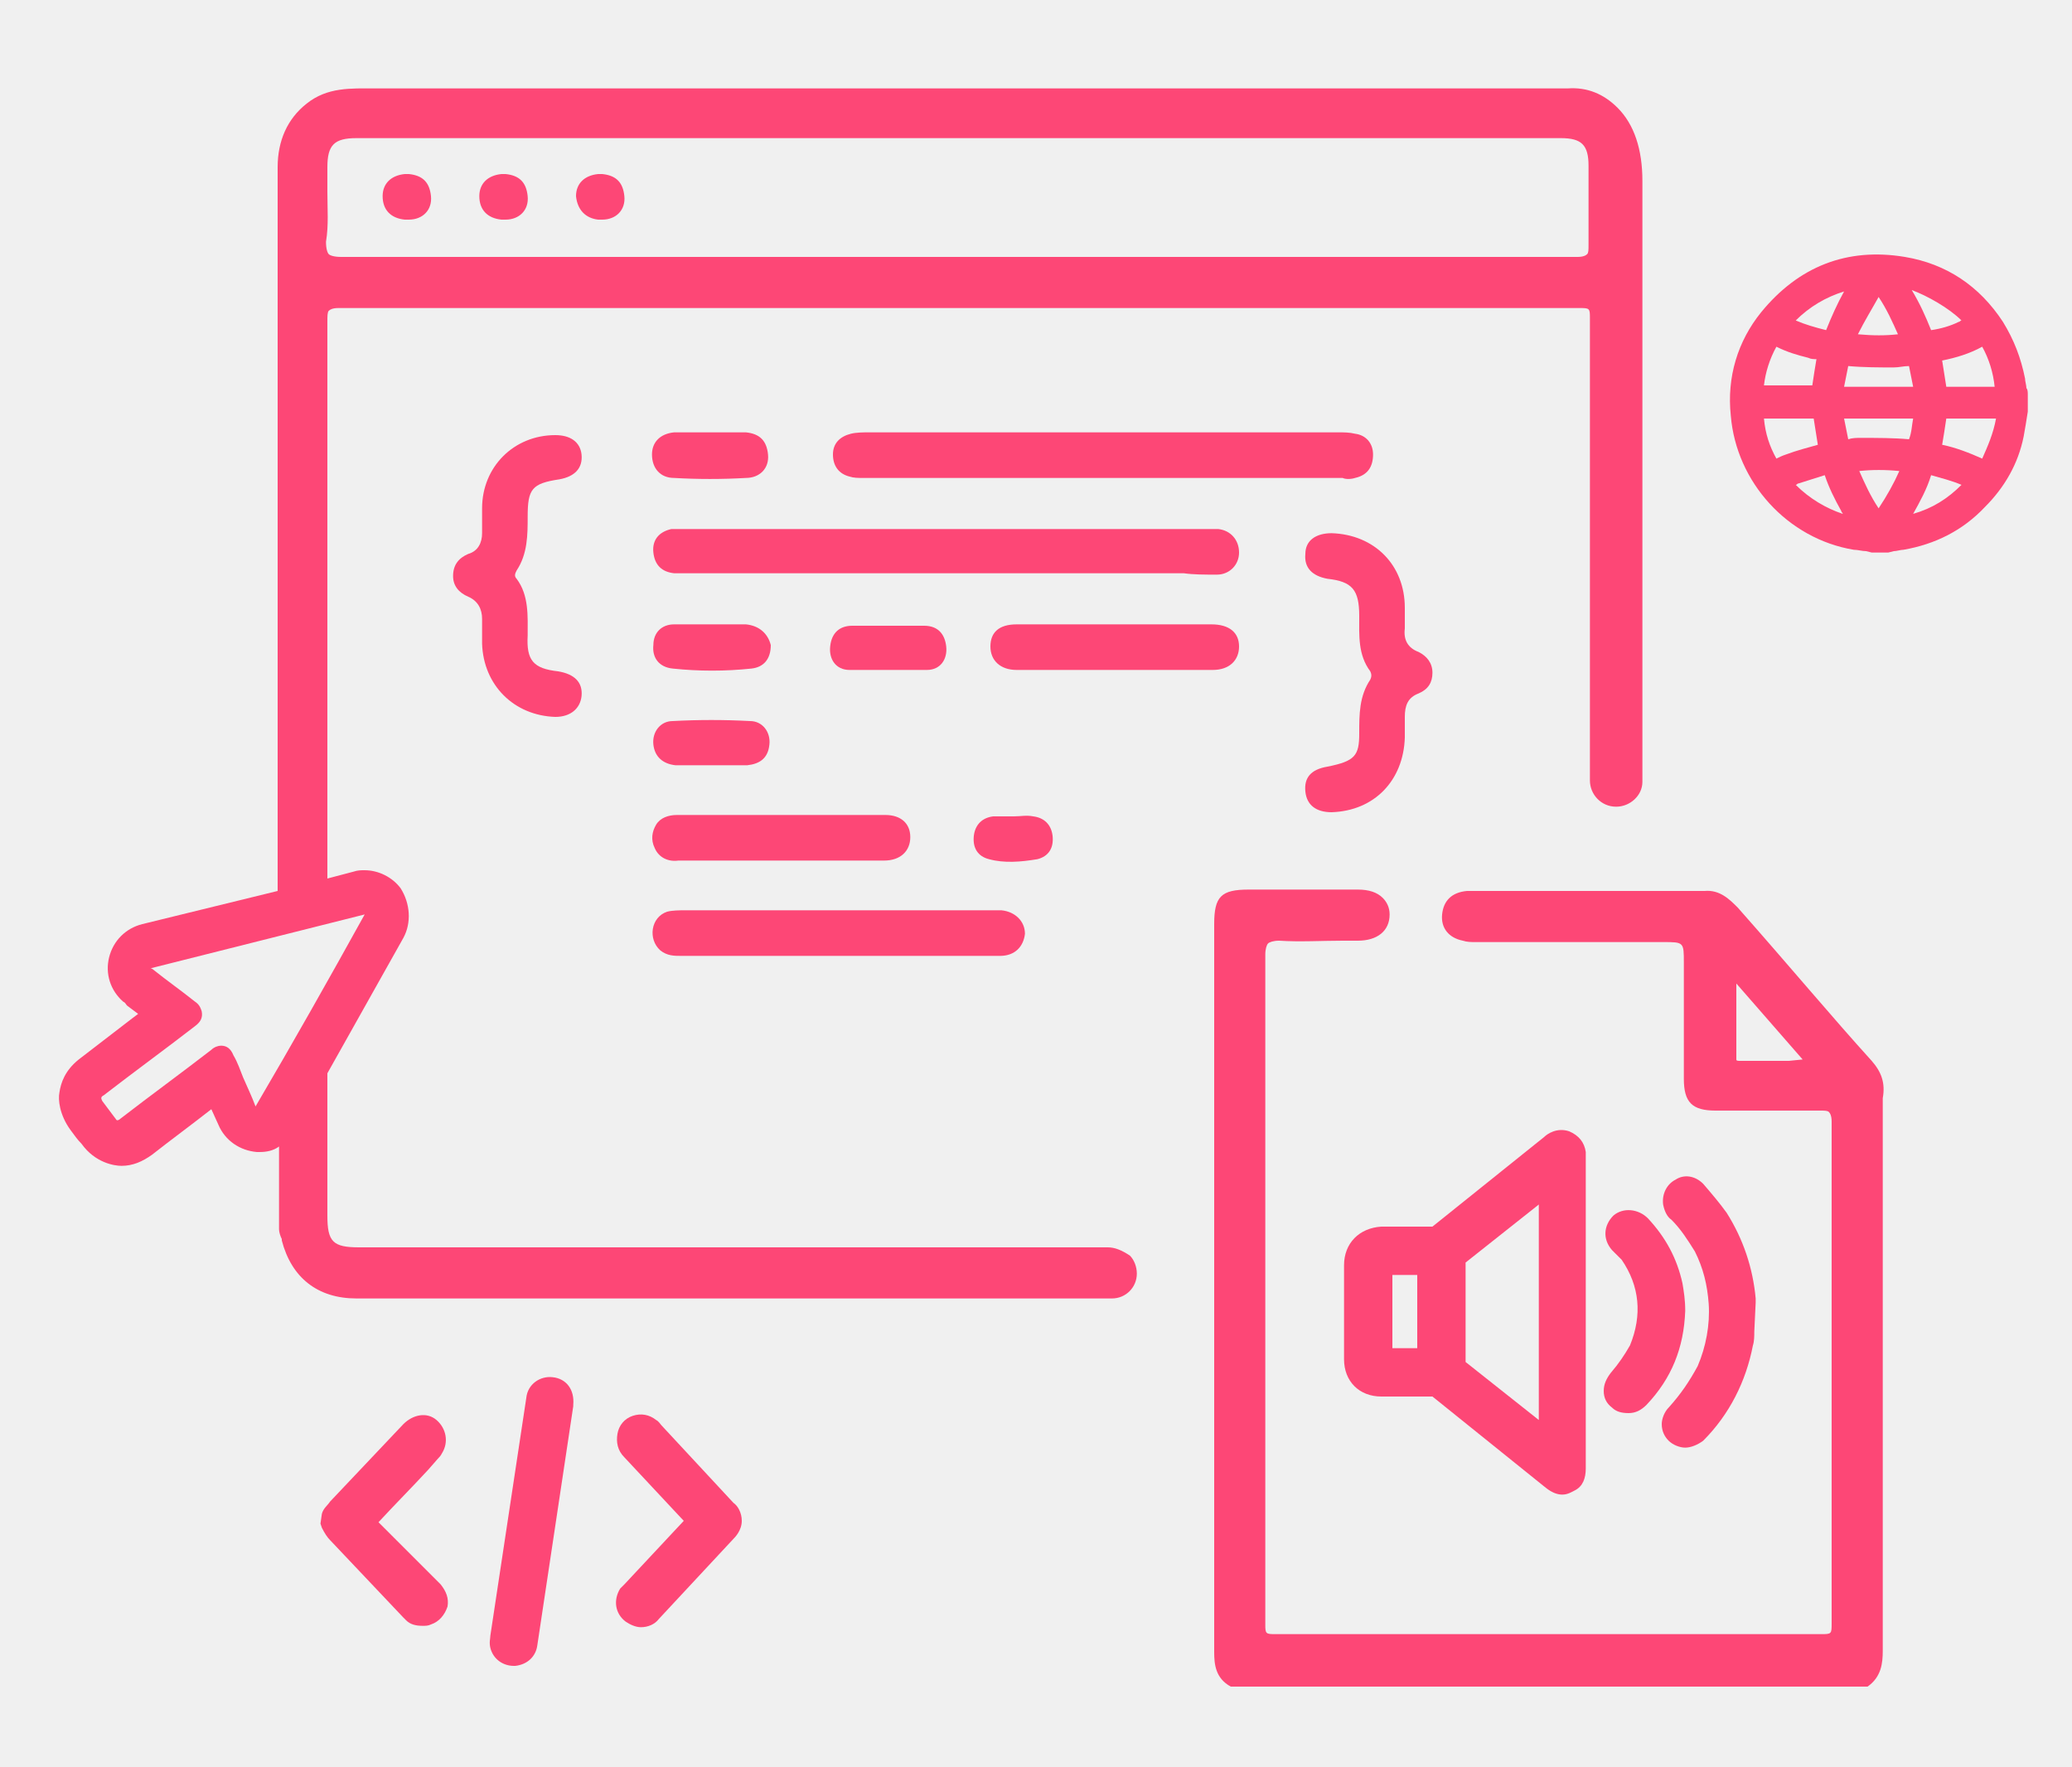
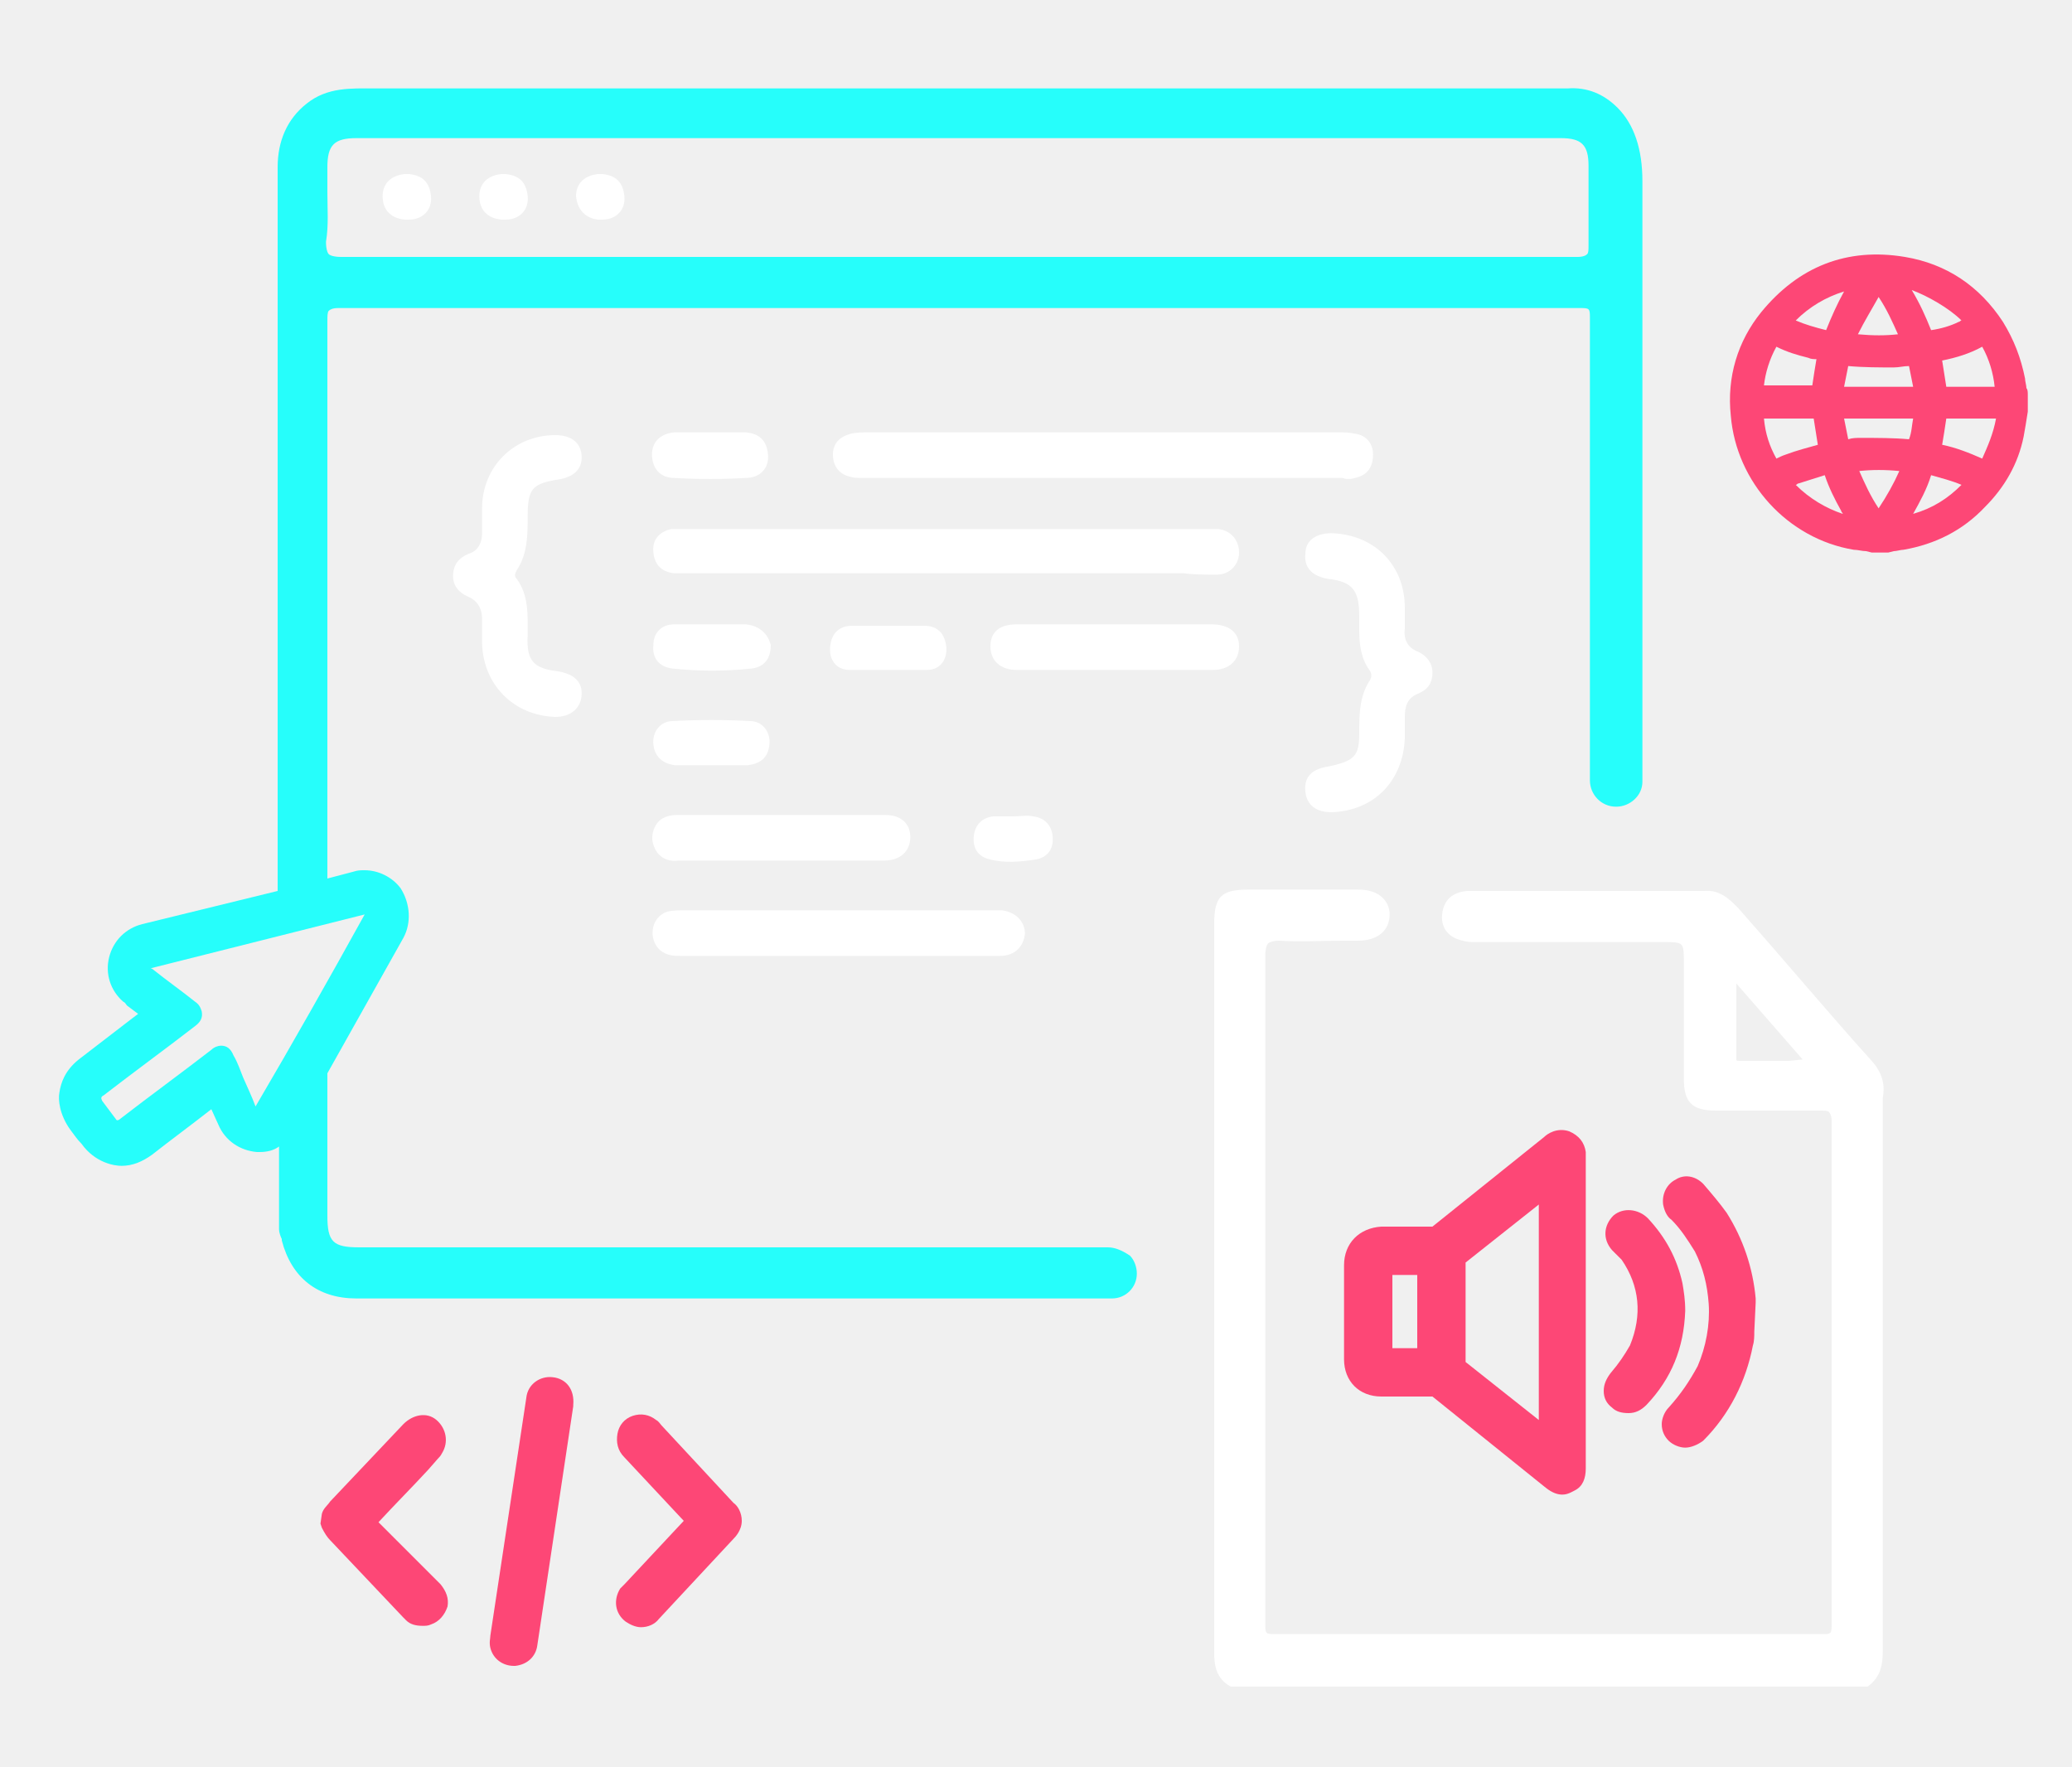
<svg xmlns="http://www.w3.org/2000/svg" version="1.1" x="0px" y="0px" viewBox="0 0 150 127.9" xml:space="preserve" id="svg118" width="150" height="127.9">
  <defs id="defs122">
	
	
	
</defs>
  <style type="text/css" id="style2">
	.st0{fill:#FD4776;}
+ 	.st1{fill:#26FEFB;}
+ 	.st2{fill:#FFFFFF;}
</style>
  <g id="g114" transform="translate(-388)">
    <path class="st0" d="m 508.8,101.9 c -0.3,0.3 -0.5,0.8 -0.5,1.2 0,0.5 0.2,0.9 0.5,1.2 0.3,0.3 0.8,0.5 1.2,0.5 0.4,0 0.9,-0.2 1.3,-0.5 1.9,-1.9 3.1,-4.3 3.6,-6.9 0.1,-0.3 0.1,-0.7 0.1,-1 l 0.1,-2.1 V 94 c -0.2,-2.2 -0.9,-4.3 -2.1,-6.2 -0.5,-0.7 -1.1,-1.4 -1.7,-2.1 -0.6,-0.6 -1.4,-0.7 -2,-0.3 -0.6,0.3 -1,1 -0.9,1.8 0.1,0.5 0.3,0.9 0.6,1.1 0.7,0.7 1.2,1.5 1.7,2.3 0.6,1.2 0.9,2.4 1,3.8 0.1,1.5 -0.2,3.1 -0.8,4.5 -0.6,1.1 -1.2,2 -2.1,3 z" id="path66" />
    <path class="st0" d="m 485.3,91.6 v 6.8 c 0,1.6 1.1,2.7 2.7,2.7 1.2,0 2.5,0 3.7,0 l 8.2,6.6 c 0.5,0.4 0.9,0.5 1.2,0.5 0.4,0 0.7,-0.2 0.9,-0.3 0.6,-0.3 0.8,-0.9 0.8,-1.6 V 83.8 c 0,-0.1 0,-0.2 0,-0.4 -0.1,-0.7 -0.5,-1.2 -1.2,-1.5 -0.9,-0.3 -1.6,0.2 -1.8,0.4 l -8.1,6.5 c -1.2,0 -2.5,0 -3.7,0 -1.6,0.1 -2.7,1.2 -2.7,2.8 z m 8.8,-0.2 5.3,-4.2 v 15.6 l -5.3,-4.2 c 0,-2.4 0,-4.8 0,-7.2 z m -5.3,0.9 c 0.6,0 1.2,0 1.8,0 v 3.6 c 0,0.6 0,1.2 0,1.7 -0.3,0 -0.6,0 -0.9,0 -0.3,0 -0.6,0 -0.9,0 0,-1.7 0,-3.5 0,-5.3 z" id="path68" />
    <path class="st0" d="m 504.6,99.4 c -0.3,0.4 -0.5,0.8 -0.5,1.3 0,0.5 0.2,0.9 0.6,1.2 0.3,0.3 0.7,0.4 1.2,0.4 0.5,0 0.9,-0.2 1.3,-0.6 1.8,-1.9 2.7,-4.1 2.8,-6.8 v 0 c 0,-0.8 -0.1,-1.4 -0.2,-2 -0.4,-1.8 -1.2,-3.3 -2.5,-4.7 -0.7,-0.7 -1.8,-0.8 -2.5,-0.2 -0.7,0.7 -0.8,1.7 -0.1,2.5 l 0.2,0.2 c 0.2,0.2 0.3,0.3 0.5,0.5 1.3,1.9 1.5,4 0.6,6.2 -0.4,0.7 -0.8,1.3 -1.4,2 z" id="path70" />
-     <path class="st0" d="m 468.2,90.3 c -14.7,0 -29,0 -43.7,0 H 414 c -1.9,0 -2.3,-0.4 -2.3,-2.3 0,-2.6 0,-7 0,-10.3 l 5.5,-9.8 c 0.6,-1.1 0.5,-2.5 -0.2,-3.6 -0.6,-0.8 -1.6,-1.3 -2.6,-1.3 -0.3,0 -0.5,0 -0.8,0.1 l -1.9,0.5 v -8.1 c 0,-11 0,-19.9 0,-32.1 v -0.1 c 0,-0.4 0,-0.7 0.1,-0.8 0.1,-0.1 0.3,-0.2 0.7,-0.2 0,0 0,0 0,0 26.1,0 54.7,0 89.8,0 0.4,0 0.6,0 0.7,0.1 0.1,0.1 0.1,0.3 0.1,0.6 0,7.3 0,17.7 0,25.4 0,3.4 0,6.3 0,8.1 0,1 0.8,1.9 1.9,1.9 1,0 1.9,-0.8 1.9,-1.8 V 51 c 0,-10.1 0,-27 0,-37.9 0,-2.3 -0.6,-4.1 -1.8,-5.3 -1,-1 -2.2,-1.5 -3.6,-1.4 -1.1,0 -2.2,0 -3.2,0 -0.5,0 -1.1,0 -1.6,0 h -75.3 c -0.7,0 -1.4,0 -2.2,0 -1.4,0 -2.8,0 -4.1,0 -1.7,0 -3.4,-0.1 -4.9,1.1 -1.4,1.1 -2.1,2.7 -2.1,4.6 0,1 0,2 0,2.9 0,1 0,2.1 0,3.1 v 46 c 0,0.1 0,0.2 0,0.4 l -9.8,2.4 c -1.2,0.3 -2.1,1.2 -2.4,2.4 -0.3,1.2 0.1,2.4 1,3.2 0.2,0.1 0.2,0.2 0.3,0.3 l 0.4,0.3 0.4,0.3 -0.4,0.3 c -1.3,1 -2.6,2 -3.9,3 -1,0.8 -1.3,1.7 -1.4,2.4 -0.1,0.5 0,1.6 0.8,2.7 0.3,0.4 0.5,0.7 0.8,1 1,1.4 2.4,1.6 2.9,1.6 0.8,0 1.5,-0.3 2.2,-0.8 1.4,-1.1 2.9,-2.2 4.3,-3.3 l 0.5,1.1 c 0.5,1.2 1.6,1.9 2.8,2 0.1,0 0.1,0 0.2,0 0.5,0 1,-0.1 1.4,-0.4 v 6 c 0,0.2 0.1,0.5 0.2,0.7 0,0 0,0 0,0.1 0.7,2.7 2.6,4.2 5.4,4.2 h 6.8 c 5,0 10,0 14.9,0 11,0 21.8,0 33,0 1,0 1.8,-0.8 1.8,-1.8 0,-0.5 -0.2,-1 -0.5,-1.3 -0.6,-0.4 -1.1,-0.6 -1.6,-0.6 z M 411.7,13.9 c 0,-0.6 0,-1.2 0,-1.8 0,-1.6 0.5,-2.1 2.1,-2.1 14.5,0 29.1,0 43.6,0 14.5,0 29.1,0 43.6,0 1.5,0 2,0.5 2,2 0,0.6 0,1.3 0,1.9 0,1.2 0,2.5 0,3.8 0,0.4 0,0.6 -0.1,0.7 -0.1,0.1 -0.3,0.2 -0.7,0.2 0,0 0,0 0,0 -12.3,0 -24.6,0 -36.9,0 h -8 -8.8 c -11.7,0 -23.9,0 -35.8,0 0,0 0,0 0,0 -0.5,0 -0.8,-0.1 -0.9,-0.2 -0.1,-0.1 -0.2,-0.4 -0.2,-0.9 0.2,-1.2 0.1,-2.4 0.1,-3.6 z m -5.2,66.2 c -0.3,-0.8 -0.6,-1.4 -0.9,-2.1 -0.2,-0.5 -0.4,-1.1 -0.7,-1.6 -0.2,-0.5 -0.5,-0.7 -0.9,-0.7 -0.2,0 -0.5,0.1 -0.7,0.3 -2.2,1.7 -4.4,3.3 -6.6,5 -0.1,0.1 -0.2,0.1 -0.2,0.1 -0.1,0 -0.1,-0.1 -0.2,-0.2 -0.3,-0.4 -0.6,-0.8 -0.9,-1.2 -0.1,-0.2 -0.1,-0.3 0.1,-0.4 2.2,-1.7 4.4,-3.3 6.6,-5 0.4,-0.3 0.6,-0.6 0.5,-1.1 -0.1,-0.3 -0.2,-0.5 -0.5,-0.7 -1,-0.8 -2,-1.5 -3,-2.3 0,0 -0.1,-0.1 -0.2,-0.1 5.2,-1.3 10.3,-2.6 15.5,-3.9 -2.6,4.7 -5.2,9.3 -7.9,13.9 z" id="path72" />
-     <path class="st0" d="m 523.5,76.8 c -2.9,-3.2 -5.9,-6.8 -9.7,-11.1 -0.6,-0.6 -1.3,-1.3 -2.4,-1.2 h -5 c -2.8,0 -5.6,0 -8.3,0 h -3 -0.2 c -0.2,0 -0.4,0 -0.7,0 -1.1,0.1 -1.7,0.7 -1.8,1.7 -0.1,1 0.5,1.7 1.5,1.9 0.3,0.1 0.6,0.1 0.9,0.1 h 0.2 c 3.6,0 7.1,0 10.7,0 h 2.7 c 1.5,0 1.5,0 1.5,1.5 v 2.7 c 0,1.9 0,3.8 0,5.7 0,1.7 0.6,2.3 2.3,2.3 h 1.4 c 2,0 4.1,0 6.1,0 0.4,0 0.6,0 0.7,0.1 0.1,0.1 0.2,0.3 0.2,0.7 0,10.9 0,22.8 0,36.3 0,0.4 0,0.6 -0.1,0.7 -0.1,0.1 -0.3,0.1 -0.6,0.1 0,0 0,0 0,0 -12.4,0 -25.3,0 -39.6,0 0,0 0,0 0,0 -0.3,0 -0.5,0 -0.6,-0.1 -0.1,-0.1 -0.1,-0.3 -0.1,-0.6 0,-2.8 0,-5.7 0,-8.4 v -3 -7.6 c 0,-9.7 0,-19.7 0,-29.5 0,-0.4 0.1,-0.7 0.2,-0.8 0.1,-0.1 0.4,-0.2 0.8,-0.2 1.5,0.1 3.1,0 4.6,0 h 1.1 c 1.4,0 2.3,-0.7 2.3,-1.9 0,-0.5 -0.2,-0.9 -0.5,-1.2 -0.4,-0.4 -1,-0.6 -1.8,-0.6 -2.4,0 -4.9,0 -7.3,0 h -0.6 c -2,0 -2.5,0.5 -2.5,2.5 v 5.2 c 0,6.6 0,13.5 0,20.2 0,0.1 0,0.2 0,0.4 v 5.1 c 0,0.1 0,0.3 0,0.4 0,1.3 0,2.5 0,3.8 v 8.7 c 0,3 0,5.9 0,8.9 0,0.9 0.1,1.9 1.2,2.5 v 0 h 46 0.1 c 1,-0.7 1.1,-1.7 1.1,-2.6 0,-14.2 0,-27.3 0,-40 0.2,-1.1 -0.1,-1.9 -0.8,-2.7 z m -6,0 c -1.2,0 -2.3,0 -3.5,0 v 0 c 0,0 0,0 0,0 -0.2,0 -0.3,0 -0.3,-0.1 0,0 0,-0.1 0,-0.2 0,-1.4 0,-2.7 0,-4.1 v -1.2 l 4.8,5.5 z" id="path74" />
-     <path class="st0" d="m 476.1,41.6 c 0.9,0 1.6,-0.7 1.6,-1.6 0,-0.9 -0.6,-1.6 -1.5,-1.7 -0.3,0 -0.6,0 -0.9,0 -12.5,0 -25.1,0 -37.6,0 -0.4,0 -0.7,0 -1.1,0 -0.9,0.2 -1.4,0.8 -1.3,1.7 0.1,0.9 0.6,1.4 1.5,1.5 0.3,0 0.7,0 1,0 6.3,0 12.5,0 18.8,0 5.7,0 11.4,0 17.1,0 0.7,0.1 1.5,0.1 2.4,0.1 z" id="path76" />
-     <path class="st0" d="m 486.1,34.6 c 0.9,-0.2 1.3,-0.8 1.3,-1.7 0,-0.8 -0.5,-1.4 -1.3,-1.5 -0.4,-0.1 -0.8,-0.1 -1.2,-0.1 -5.7,0 -11.4,0 -17,0 -5.7,0 -11.4,0 -17,0 -0.4,0 -0.9,0 -1.3,0.1 -0.8,0.2 -1.3,0.7 -1.3,1.5 0,0.8 0.4,1.4 1.2,1.6 0.3,0.1 0.6,0.1 1,0.1 11.6,0 23.2,0 34.7,0 0.2,0.1 0.6,0.1 0.9,0 z" id="path78" />
-     <path class="st0" d="m 437.3,69.2 c 3.8,0 7.6,0 11.4,0 1.9,0 3.8,0 5.7,0 2,0 4,0 6,0 1.1,0 1.7,-0.7 1.8,-1.6 0,-0.9 -0.7,-1.6 -1.7,-1.7 -0.2,0 -0.4,0 -0.7,0 -7.4,0 -14.8,0 -22.2,0 -0.4,0 -0.9,0 -1.3,0.1 -1.2,0.4 -1.4,2 -0.5,2.8 0.5,0.4 1,0.4 1.5,0.4 z" id="path80" />
-     <path class="st0" d="m 484.1,55.5 c -1.2,0.2 -1.7,0.8 -1.6,1.8 0.1,1 0.8,1.5 1.9,1.5 3.1,-0.1 5.2,-2.3 5.3,-5.4 0,-0.5 0,-1 0,-1.5 0,-0.8 0.2,-1.4 1,-1.7 0.7,-0.3 1,-0.8 1,-1.5 0,-0.7 -0.4,-1.2 -1,-1.5 -0.8,-0.3 -1.1,-0.9 -1,-1.7 0,-0.5 0,-1 0,-1.5 0,-3.1 -2.2,-5.3 -5.3,-5.4 -1.1,0 -1.9,0.5 -1.9,1.5 -0.1,1 0.5,1.6 1.6,1.8 1.8,0.2 2.3,0.8 2.3,2.7 0,1.4 -0.1,2.8 0.8,4 0.1,0.2 0.1,0.4 0,0.6 -0.8,1.2 -0.8,2.5 -0.8,3.9 0,1.6 -0.3,2 -2.3,2.4 z" id="path82" />
-     <path class="st0" d="m 426.2,37.4 c 0,-2 0.3,-2.4 2.3,-2.7 1.1,-0.2 1.7,-0.8 1.6,-1.8 -0.1,-0.9 -0.8,-1.4 -1.9,-1.4 -3,0 -5.3,2.3 -5.3,5.3 0,0.6 0,1.2 0,1.8 0,0.7 -0.3,1.3 -1,1.5 -0.7,0.3 -1.1,0.8 -1.1,1.6 0,0.7 0.4,1.2 1.1,1.5 0.7,0.3 1,0.9 1,1.6 0,0.6 0,1.2 0,1.8 0.1,3 2.3,5.2 5.3,5.3 1.1,0 1.8,-0.6 1.9,-1.5 0.1,-1 -0.5,-1.6 -1.7,-1.8 -1.8,-0.2 -2.3,-0.8 -2.2,-2.6 0,-1.4 0.1,-2.9 -0.8,-4.1 -0.2,-0.2 -0.1,-0.4 0,-0.6 0.8,-1.2 0.8,-2.6 0.8,-3.9 z" id="path84" />
-     <path class="st0" d="m 435.4,61.4 c 0.3,0.7 1,1 1.7,0.9 2.5,0 4.9,0 7.4,0 2.5,0 5,0 7.5,0 1.2,0 1.9,-0.7 1.9,-1.7 0,-1 -0.7,-1.6 -1.8,-1.6 -5,0 -10,0 -15.1,0 -0.6,0 -1.2,0.2 -1.5,0.7 -0.3,0.5 -0.4,1.1 -0.1,1.7 z" id="path86" />
-     <path class="st0" d="m 477.7,46.8 c 0,-1 -0.7,-1.6 -2,-1.6 -2.3,0 -4.7,0 -7,0 -2.4,0 -4.7,0 -7.1,0 -1.3,0 -1.9,0.6 -1.9,1.6 0,1 0.7,1.7 1.9,1.7 4.7,0 9.5,0 14.2,0 1.2,0 1.9,-0.7 1.9,-1.7 z" id="path88" />
-     <path class="st0" d="m 441.9,55.4 c 0.1,0 0.1,0 0.2,0 0.9,-0.1 1.5,-0.5 1.6,-1.5 0.1,-0.9 -0.5,-1.7 -1.4,-1.7 -1.9,-0.1 -3.7,-0.1 -5.6,0 -0.9,0 -1.5,0.8 -1.4,1.7 0.1,0.9 0.7,1.4 1.6,1.5 0.9,0 1.7,0 2.6,0 0,0 0,0 0,0 0.8,0 1.6,0 2.4,0 z" id="path90" />
-     <path class="st0" d="m 442,45.2 c -0.8,0 -1.7,0 -2.5,0 0,0 0,0 0,0 -0.9,0 -1.8,0 -2.7,0 -0.9,0 -1.5,0.6 -1.5,1.5 -0.1,0.9 0.4,1.6 1.4,1.7 1.9,0.2 3.8,0.2 5.7,0 0.9,-0.1 1.4,-0.7 1.4,-1.7 -0.2,-0.8 -0.8,-1.4 -1.8,-1.5 z" id="path92" />
-     <path class="st0" d="m 455.1,48.5 c 1,0 1.5,-0.8 1.4,-1.7 -0.1,-0.9 -0.6,-1.5 -1.6,-1.5 -0.9,0 -1.7,0 -2.6,0 -0.9,0 -1.7,0 -2.6,0 -0.9,0 -1.5,0.5 -1.6,1.5 -0.1,0.9 0.4,1.7 1.4,1.7 1.9,0 3.8,0 5.6,0 z" id="path94" />
-     <path class="st0" d="m 436.8,34.6 c 1.7,0.1 3.5,0.1 5.2,0 1,0 1.7,-0.7 1.6,-1.7 -0.1,-1 -0.6,-1.5 -1.6,-1.6 -0.9,0 -1.7,0 -2.6,0 0,0 0,0 0,0 -0.9,0 -1.7,0 -2.6,0 -1,0.1 -1.6,0.7 -1.6,1.6 0,1 0.6,1.7 1.6,1.7 z" id="path96" />
-     <path class="st0" d="m 464.2,60.5 c -0.1,-0.8 -0.6,-1.3 -1.4,-1.4 -0.5,-0.1 -0.9,0 -1.4,0 -0.5,0 -1,0 -1.5,0 -0.8,0.1 -1.3,0.6 -1.4,1.4 -0.1,0.9 0.3,1.5 1.1,1.7 1.1,0.3 2.3,0.2 3.5,0 0.8,-0.2 1.2,-0.8 1.1,-1.7 z" id="path98" />
-     <path class="st0" d="m 431.3,15.9 h 0.3 c 1,0 1.7,-0.7 1.6,-1.7 -0.1,-1 -0.6,-1.5 -1.6,-1.6 h -0.3 c -1,0.1 -1.6,0.7 -1.6,1.6 0.1,1 0.7,1.6 1.6,1.7 z" id="path100" />
-     <path class="st0" d="m 424.3,15.9 h 0.3 c 1,0 1.7,-0.7 1.6,-1.7 -0.1,-1 -0.6,-1.5 -1.6,-1.6 h -0.3 c -1,0.1 -1.6,0.7 -1.6,1.6 0,1 0.6,1.6 1.6,1.7 z" id="path102" />
-     <path class="st0" d="m 417.3,15.9 h 0.3 c 1,0 1.7,-0.7 1.6,-1.7 -0.1,-1 -0.6,-1.5 -1.6,-1.6 h -0.3 c -1,0.1 -1.6,0.7 -1.6,1.6 0,1 0.6,1.6 1.6,1.7 z" id="path104" />
+     <path class="st1" d="m 468.2,90.3 c -14.7,0 -29,0 -43.7,0 H 414 c -1.9,0 -2.3,-0.4 -2.3,-2.3 0,-2.6 0,-7 0,-10.3 l 5.5,-9.8 c 0.6,-1.1 0.5,-2.5 -0.2,-3.6 -0.6,-0.8 -1.6,-1.3 -2.6,-1.3 -0.3,0 -0.5,0 -0.8,0.1 l -1.9,0.5 v -8.1 c 0,-11 0,-19.9 0,-32.1 v -0.1 c 0,-0.4 0,-0.7 0.1,-0.8 0.1,-0.1 0.3,-0.2 0.7,-0.2 0,0 0,0 0,0 26.1,0 54.7,0 89.8,0 0.4,0 0.6,0 0.7,0.1 0.1,0.1 0.1,0.3 0.1,0.6 0,7.3 0,17.7 0,25.4 0,3.4 0,6.3 0,8.1 0,1 0.8,1.9 1.9,1.9 1,0 1.9,-0.8 1.9,-1.8 V 51 c 0,-10.1 0,-27 0,-37.9 0,-2.3 -0.6,-4.1 -1.8,-5.3 -1,-1 -2.2,-1.5 -3.6,-1.4 -1.1,0 -2.2,0 -3.2,0 -0.5,0 -1.1,0 -1.6,0 h -75.3 c -0.7,0 -1.4,0 -2.2,0 -1.4,0 -2.8,0 -4.1,0 -1.7,0 -3.4,-0.1 -4.9,1.1 -1.4,1.1 -2.1,2.7 -2.1,4.6 0,1 0,2 0,2.9 0,1 0,2.1 0,3.1 v 46 c 0,0.1 0,0.2 0,0.4 l -9.8,2.4 c -1.2,0.3 -2.1,1.2 -2.4,2.4 -0.3,1.2 0.1,2.4 1,3.2 0.2,0.1 0.2,0.2 0.3,0.3 l 0.4,0.3 0.4,0.3 -0.4,0.3 c -1.3,1 -2.6,2 -3.9,3 -1,0.8 -1.3,1.7 -1.4,2.4 -0.1,0.5 0,1.6 0.8,2.7 0.3,0.4 0.5,0.7 0.8,1 1,1.4 2.4,1.6 2.9,1.6 0.8,0 1.5,-0.3 2.2,-0.8 1.4,-1.1 2.9,-2.2 4.3,-3.3 l 0.5,1.1 c 0.5,1.2 1.6,1.9 2.8,2 0.1,0 0.1,0 0.2,0 0.5,0 1,-0.1 1.4,-0.4 v 6 c 0,0.2 0.1,0.5 0.2,0.7 0,0 0,0 0,0.1 0.7,2.7 2.6,4.2 5.4,4.2 h 6.8 c 5,0 10,0 14.9,0 11,0 21.8,0 33,0 1,0 1.8,-0.8 1.8,-1.8 0,-0.5 -0.2,-1 -0.5,-1.3 -0.6,-0.4 -1.1,-0.6 -1.6,-0.6 z M 411.7,13.9 c 0,-0.6 0,-1.2 0,-1.8 0,-1.6 0.5,-2.1 2.1,-2.1 14.5,0 29.1,0 43.6,0 14.5,0 29.1,0 43.6,0 1.5,0 2,0.5 2,2 0,0.6 0,1.3 0,1.9 0,1.2 0,2.5 0,3.8 0,0.4 0,0.6 -0.1,0.7 -0.1,0.1 -0.3,0.2 -0.7,0.2 0,0 0,0 0,0 -12.3,0 -24.6,0 -36.9,0 h -8 -8.8 c -11.7,0 -23.9,0 -35.8,0 0,0 0,0 0,0 -0.5,0 -0.8,-0.1 -0.9,-0.2 -0.1,-0.1 -0.2,-0.4 -0.2,-0.9 0.2,-1.2 0.1,-2.4 0.1,-3.6 z m -5.2,66.2 c -0.3,-0.8 -0.6,-1.4 -0.9,-2.1 -0.2,-0.5 -0.4,-1.1 -0.7,-1.6 -0.2,-0.5 -0.5,-0.7 -0.9,-0.7 -0.2,0 -0.5,0.1 -0.7,0.3 -2.2,1.7 -4.4,3.3 -6.6,5 -0.1,0.1 -0.2,0.1 -0.2,0.1 -0.1,0 -0.1,-0.1 -0.2,-0.2 -0.3,-0.4 -0.6,-0.8 -0.9,-1.2 -0.1,-0.2 -0.1,-0.3 0.1,-0.4 2.2,-1.7 4.4,-3.3 6.6,-5 0.4,-0.3 0.6,-0.6 0.5,-1.1 -0.1,-0.3 -0.2,-0.5 -0.5,-0.7 -1,-0.8 -2,-1.5 -3,-2.3 0,0 -0.1,-0.1 -0.2,-0.1 5.2,-1.3 10.3,-2.6 15.5,-3.9 -2.6,4.7 -5.2,9.3 -7.9,13.9 z" id="path72" />
+     <path class="st2" d="m 523.5,76.8 c -2.9,-3.2 -5.9,-6.8 -9.7,-11.1 -0.6,-0.6 -1.3,-1.3 -2.4,-1.2 h -5 c -2.8,0 -5.6,0 -8.3,0 h -3 -0.2 c -0.2,0 -0.4,0 -0.7,0 -1.1,0.1 -1.7,0.7 -1.8,1.7 -0.1,1 0.5,1.7 1.5,1.9 0.3,0.1 0.6,0.1 0.9,0.1 h 0.2 c 3.6,0 7.1,0 10.7,0 h 2.7 c 1.5,0 1.5,0 1.5,1.5 v 2.7 c 0,1.9 0,3.8 0,5.7 0,1.7 0.6,2.3 2.3,2.3 h 1.4 c 2,0 4.1,0 6.1,0 0.4,0 0.6,0 0.7,0.1 0.1,0.1 0.2,0.3 0.2,0.7 0,10.9 0,22.8 0,36.3 0,0.4 0,0.6 -0.1,0.7 -0.1,0.1 -0.3,0.1 -0.6,0.1 0,0 0,0 0,0 -12.4,0 -25.3,0 -39.6,0 0,0 0,0 0,0 -0.3,0 -0.5,0 -0.6,-0.1 -0.1,-0.1 -0.1,-0.3 -0.1,-0.6 0,-2.8 0,-5.7 0,-8.4 v -3 -7.6 c 0,-9.7 0,-19.7 0,-29.5 0,-0.4 0.1,-0.7 0.2,-0.8 0.1,-0.1 0.4,-0.2 0.8,-0.2 1.5,0.1 3.1,0 4.6,0 h 1.1 c 1.4,0 2.3,-0.7 2.3,-1.9 0,-0.5 -0.2,-0.9 -0.5,-1.2 -0.4,-0.4 -1,-0.6 -1.8,-0.6 -2.4,0 -4.9,0 -7.3,0 h -0.6 c -2,0 -2.5,0.5 -2.5,2.5 v 5.2 c 0,6.6 0,13.5 0,20.2 0,0.1 0,0.2 0,0.4 v 5.1 c 0,0.1 0,0.3 0,0.4 0,1.3 0,2.5 0,3.8 v 8.7 c 0,3 0,5.9 0,8.9 0,0.9 0.1,1.9 1.2,2.5 v 0 h 46 0.1 c 1,-0.7 1.1,-1.7 1.1,-2.6 0,-14.2 0,-27.3 0,-40 0.2,-1.1 -0.1,-1.9 -0.8,-2.7 z m -6,0 c -1.2,0 -2.3,0 -3.5,0 v 0 c 0,0 0,0 0,0 -0.2,0 -0.3,0 -0.3,-0.1 0,0 0,-0.1 0,-0.2 0,-1.4 0,-2.7 0,-4.1 v -1.2 l 4.8,5.5 z" id="path74" />
+     <path class="st2" d="m 476.1,41.6 c 0.9,0 1.6,-0.7 1.6,-1.6 0,-0.9 -0.6,-1.6 -1.5,-1.7 -0.3,0 -0.6,0 -0.9,0 -12.5,0 -25.1,0 -37.6,0 -0.4,0 -0.7,0 -1.1,0 -0.9,0.2 -1.4,0.8 -1.3,1.7 0.1,0.9 0.6,1.4 1.5,1.5 0.3,0 0.7,0 1,0 6.3,0 12.5,0 18.8,0 5.7,0 11.4,0 17.1,0 0.7,0.1 1.5,0.1 2.4,0.1 z" id="path76" />
+     <path class="st2" d="m 486.1,34.6 c 0.9,-0.2 1.3,-0.8 1.3,-1.7 0,-0.8 -0.5,-1.4 -1.3,-1.5 -0.4,-0.1 -0.8,-0.1 -1.2,-0.1 -5.7,0 -11.4,0 -17,0 -5.7,0 -11.4,0 -17,0 -0.4,0 -0.9,0 -1.3,0.1 -0.8,0.2 -1.3,0.7 -1.3,1.5 0,0.8 0.4,1.4 1.2,1.6 0.3,0.1 0.6,0.1 1,0.1 11.6,0 23.2,0 34.7,0 0.2,0.1 0.6,0.1 0.9,0 z" id="path78" />
+     <path class="st2" d="m 437.3,69.2 c 3.8,0 7.6,0 11.4,0 1.9,0 3.8,0 5.7,0 2,0 4,0 6,0 1.1,0 1.7,-0.7 1.8,-1.6 0,-0.9 -0.7,-1.6 -1.7,-1.7 -0.2,0 -0.4,0 -0.7,0 -7.4,0 -14.8,0 -22.2,0 -0.4,0 -0.9,0 -1.3,0.1 -1.2,0.4 -1.4,2 -0.5,2.8 0.5,0.4 1,0.4 1.5,0.4 z" id="path80" />
+     <path class="st2" d="m 484.1,55.5 c -1.2,0.2 -1.7,0.8 -1.6,1.8 0.1,1 0.8,1.5 1.9,1.5 3.1,-0.1 5.2,-2.3 5.3,-5.4 0,-0.5 0,-1 0,-1.5 0,-0.8 0.2,-1.4 1,-1.7 0.7,-0.3 1,-0.8 1,-1.5 0,-0.7 -0.4,-1.2 -1,-1.5 -0.8,-0.3 -1.1,-0.9 -1,-1.7 0,-0.5 0,-1 0,-1.5 0,-3.1 -2.2,-5.3 -5.3,-5.4 -1.1,0 -1.9,0.5 -1.9,1.5 -0.1,1 0.5,1.6 1.6,1.8 1.8,0.2 2.3,0.8 2.3,2.7 0,1.4 -0.1,2.8 0.8,4 0.1,0.2 0.1,0.4 0,0.6 -0.8,1.2 -0.8,2.5 -0.8,3.9 0,1.6 -0.3,2 -2.3,2.4 z" id="path82" />
+     <path class="st2" d="m 426.2,37.4 c 0,-2 0.3,-2.4 2.3,-2.7 1.1,-0.2 1.7,-0.8 1.6,-1.8 -0.1,-0.9 -0.8,-1.4 -1.9,-1.4 -3,0 -5.3,2.3 -5.3,5.3 0,0.6 0,1.2 0,1.8 0,0.7 -0.3,1.3 -1,1.5 -0.7,0.3 -1.1,0.8 -1.1,1.6 0,0.7 0.4,1.2 1.1,1.5 0.7,0.3 1,0.9 1,1.6 0,0.6 0,1.2 0,1.8 0.1,3 2.3,5.2 5.3,5.3 1.1,0 1.8,-0.6 1.9,-1.5 0.1,-1 -0.5,-1.6 -1.7,-1.8 -1.8,-0.2 -2.3,-0.8 -2.2,-2.6 0,-1.4 0.1,-2.9 -0.8,-4.1 -0.2,-0.2 -0.1,-0.4 0,-0.6 0.8,-1.2 0.8,-2.6 0.8,-3.9 z" id="path84" />
+     <path class="st2" d="m 435.4,61.4 c 0.3,0.7 1,1 1.7,0.9 2.5,0 4.9,0 7.4,0 2.5,0 5,0 7.5,0 1.2,0 1.9,-0.7 1.9,-1.7 0,-1 -0.7,-1.6 -1.8,-1.6 -5,0 -10,0 -15.1,0 -0.6,0 -1.2,0.2 -1.5,0.7 -0.3,0.5 -0.4,1.1 -0.1,1.7 z" id="path86" />
+     <path class="st2" d="m 477.7,46.8 c 0,-1 -0.7,-1.6 -2,-1.6 -2.3,0 -4.7,0 -7,0 -2.4,0 -4.7,0 -7.1,0 -1.3,0 -1.9,0.6 -1.9,1.6 0,1 0.7,1.7 1.9,1.7 4.7,0 9.5,0 14.2,0 1.2,0 1.9,-0.7 1.9,-1.7 z" id="path88" />
+     <path class="st2" d="m 441.9,55.4 c 0.1,0 0.1,0 0.2,0 0.9,-0.1 1.5,-0.5 1.6,-1.5 0.1,-0.9 -0.5,-1.7 -1.4,-1.7 -1.9,-0.1 -3.7,-0.1 -5.6,0 -0.9,0 -1.5,0.8 -1.4,1.7 0.1,0.9 0.7,1.4 1.6,1.5 0.9,0 1.7,0 2.6,0 0,0 0,0 0,0 0.8,0 1.6,0 2.4,0 z" id="path90" />
+     <path class="st2" d="m 442,45.2 c -0.8,0 -1.7,0 -2.5,0 0,0 0,0 0,0 -0.9,0 -1.8,0 -2.7,0 -0.9,0 -1.5,0.6 -1.5,1.5 -0.1,0.9 0.4,1.6 1.4,1.7 1.9,0.2 3.8,0.2 5.7,0 0.9,-0.1 1.4,-0.7 1.4,-1.7 -0.2,-0.8 -0.8,-1.4 -1.8,-1.5 z" id="path92" />
+     <path class="st2" d="m 455.1,48.5 c 1,0 1.5,-0.8 1.4,-1.7 -0.1,-0.9 -0.6,-1.5 -1.6,-1.5 -0.9,0 -1.7,0 -2.6,0 -0.9,0 -1.7,0 -2.6,0 -0.9,0 -1.5,0.5 -1.6,1.5 -0.1,0.9 0.4,1.7 1.4,1.7 1.9,0 3.8,0 5.6,0 z" id="path94" />
+     <path class="st2" d="m 436.8,34.6 c 1.7,0.1 3.5,0.1 5.2,0 1,0 1.7,-0.7 1.6,-1.7 -0.1,-1 -0.6,-1.5 -1.6,-1.6 -0.9,0 -1.7,0 -2.6,0 0,0 0,0 0,0 -0.9,0 -1.7,0 -2.6,0 -1,0.1 -1.6,0.7 -1.6,1.6 0,1 0.6,1.7 1.6,1.7 z" id="path96" />
+     <path class="st2" d="m 464.2,60.5 c -0.1,-0.8 -0.6,-1.3 -1.4,-1.4 -0.5,-0.1 -0.9,0 -1.4,0 -0.5,0 -1,0 -1.5,0 -0.8,0.1 -1.3,0.6 -1.4,1.4 -0.1,0.9 0.3,1.5 1.1,1.7 1.1,0.3 2.3,0.2 3.5,0 0.8,-0.2 1.2,-0.8 1.1,-1.7 z" id="path98" />
+     <path class="st2" d="m 431.3,15.9 h 0.3 c 1,0 1.7,-0.7 1.6,-1.7 -0.1,-1 -0.6,-1.5 -1.6,-1.6 h -0.3 c -1,0.1 -1.6,0.7 -1.6,1.6 0.1,1 0.7,1.6 1.6,1.7 z" id="path100" />
+     <path class="st2" d="m 424.3,15.9 h 0.3 c 1,0 1.7,-0.7 1.6,-1.7 -0.1,-1 -0.6,-1.5 -1.6,-1.6 h -0.3 c -1,0.1 -1.6,0.7 -1.6,1.6 0,1 0.6,1.6 1.6,1.7 z" id="path102" />
+     <path class="st2" d="m 417.3,15.9 h 0.3 c 1,0 1.7,-0.7 1.6,-1.7 -0.1,-1 -0.6,-1.5 -1.6,-1.6 h -0.3 c -1,0.1 -1.6,0.7 -1.6,1.6 0,1 0.6,1.6 1.6,1.7 z" id="path104" />
    <path class="st0" d="m 534.8,28.6 c 0,-0.2 0,-0.4 -0.1,-0.5 0,-0.2 -0.1,-0.5 -0.1,-0.7 -0.3,-1.5 -0.8,-2.8 -1.6,-4.1 -1.7,-2.6 -4.1,-4.2 -7.1,-4.7 -4.2,-0.7 -7.7,0.7 -10.4,4 -1.7,2.1 -2.5,4.7 -2.2,7.5 0.4,4.8 4.1,8.9 8.9,9.7 0.3,0 0.6,0.1 0.9,0.1 l 0.4,0.1 h 1.2 l 0.4,-0.1 c 0.2,0 0.5,-0.1 0.7,-0.1 2.3,-0.4 4.3,-1.4 5.9,-3.1 1.4,-1.4 2.4,-3.1 2.8,-5.1 0.1,-0.6 0.2,-1.1 0.3,-1.8 V 29.7 Z M 530,23.2 c -0.1,0 -0.1,0.1 -0.2,0.1 -0.6,0.3 -1.3,0.5 -2,0.6 -0.4,-1 -0.8,-1.9 -1.4,-2.9 1.1,0.4 2.7,1.3 3.6,2.2 z m -6,-1.7 c 0.6,0.9 1,1.8 1.4,2.7 -0.9,0.1 -1.8,0.1 -2.9,0 0.5,-1 1,-1.8 1.5,-2.7 z m -7.4,3.6 c 0.8,0.4 1.5,0.6 2.3,0.8 0.2,0.1 0.4,0.1 0.6,0.1 -0.1,0.6 -0.2,1.2 -0.3,1.9 -0.3,0 -0.5,0 -0.8,0 -0.2,0 -0.4,0 -0.5,0 h -0.5 -0.5 c -0.4,0 -0.8,0 -1.2,0 0.1,-0.9 0.4,-1.9 0.9,-2.8 z m 0,8.1 c -0.5,-0.9 -0.8,-1.8 -0.9,-2.9 0.4,0 0.8,0 1.2,0 h 0.6 0.5 c 0.4,0 0.9,0 1.3,0 0.1,0.6 0.2,1.3 0.3,1.9 -0.7,0.2 -1.5,0.4 -2.3,0.7 -0.3,0.1 -0.5,0.2 -0.7,0.3 z m 1.4,1.9 c 0.1,0 0.1,-0.1 0.2,-0.1 0.6,-0.2 1.3,-0.4 1.9,-0.6 0.3,0.9 0.7,1.7 1.2,2.6 0,0.1 0.1,0.1 0.1,0.2 -1.2,-0.4 -2.4,-1.1 -3.4,-2.1 z m 2.2,-11.2 c -0.8,-0.2 -1.5,-0.4 -2.2,-0.7 1,-1 2.2,-1.7 3.5,-2.1 -0.5,0.9 -0.9,1.8 -1.3,2.8 z m 3.8,12.9 c -0.6,-0.9 -1,-1.8 -1.4,-2.7 0.9,-0.1 1.9,-0.1 2.9,0 -0.4,0.9 -0.9,1.8 -1.5,2.7 z m 2.2,-5 c -1.1,-0.1 -2.3,-0.1 -3.5,-0.1 -0.3,0 -0.6,0 -0.9,0.1 -0.1,-0.5 -0.2,-1 -0.3,-1.5 0.6,0 1.2,0 1.8,0 h 1.4 c 0.6,0 1.2,0 1.8,0 -0.1,0.5 -0.1,1 -0.3,1.5 z M 525.4,28 c -0.2,0 -0.5,0 -0.7,0 h -1.4 c -0.6,0 -1.2,0 -1.8,0 0.1,-0.5 0.2,-1 0.3,-1.5 1.1,0.1 2.3,0.1 3.3,0.1 0.4,0 0.7,-0.1 1.1,-0.1 0.1,0.5 0.2,1 0.3,1.5 -0.4,0 -0.7,0 -1.1,0 z m 1.1,9.2 c 0.5,-0.9 1,-1.8 1.3,-2.8 0.7,0.2 1.5,0.4 2.2,0.7 -1,1 -2.1,1.7 -3.5,2.1 z m 5,-4 c -0.9,-0.4 -1.9,-0.8 -2.9,-1 0.1,-0.6 0.2,-1.2 0.3,-1.9 1.2,0 2.4,0 3.6,0 -0.2,1.1 -0.6,2 -1,2.9 z M 531.2,28 h -1 c -0.4,0 -0.9,0 -1.3,0 -0.1,-0.6 -0.2,-1.3 -0.3,-1.9 1,-0.2 2,-0.5 2.9,-1 0.5,0.9 0.8,1.9 0.9,2.9 -0.4,0 -0.8,0 -1.2,0 z" id="path106" />
    <path class="st0" d="m 415.4,110.2 c 1.2,-1.3 2.4,-2.5 3.6,-3.8 l 0.7,-0.8 c 0.1,-0.1 0.2,-0.2 0.3,-0.4 0.5,-0.8 0.3,-1.8 -0.4,-2.4 -0.7,-0.6 -1.7,-0.4 -2.4,0.3 l -5.3,5.6 c -0.2,0.3 -0.5,0.5 -0.6,0.9 l -0.1,0.7 0.1,0.3 c 0.2,0.4 0.4,0.7 0.6,0.9 l 5.3,5.6 c 0.1,0.1 0.2,0.2 0.2,0.2 0.3,0.3 0.7,0.4 1.2,0.4 0.2,0 0.4,0 0.6,-0.1 0.6,-0.2 1,-0.7 1.2,-1.3 0.1,-0.6 -0.1,-1.1 -0.5,-1.6 z" id="path108" />
    <path class="st0" d="m 428,99.7 c -0.9,-0.1 -1.8,0.5 -1.9,1.5 l -2.6,17.2 c 0,0.2 -0.1,0.5 0,0.9 0.2,0.8 0.9,1.3 1.7,1.3 0,0 0.1,0 0.1,0 0.9,-0.1 1.5,-0.7 1.6,-1.5 l 2.6,-17.3 v -0.1 c 0.1,-1.1 -0.5,-1.9 -1.5,-2 z" id="path110" />
    <path class="st0" d="m 435.9,103.2 c -0.1,-0.1 -0.2,-0.3 -0.4,-0.4 -0.5,-0.4 -1.1,-0.5 -1.7,-0.3 -0.6,0.2 -1,0.7 -1.1,1.3 -0.1,0.6 0,1.2 0.5,1.7 l 4.3,4.6 c -1.4,1.5 -2.9,3.1 -4.3,4.6 -0.1,0.1 -0.2,0.2 -0.3,0.3 -0.5,0.8 -0.4,1.8 0.4,2.4 0.3,0.2 0.7,0.4 1.1,0.4 0.5,0 1,-0.2 1.3,-0.6 l 5.4,-5.8 c 0.1,-0.1 0.6,-0.6 0.6,-1.3 0,-0.6 -0.3,-1.1 -0.6,-1.3 z m -2,13.6 z" id="path112" />
  </g>
  <g id="Capa_2">
</g>
</svg>
